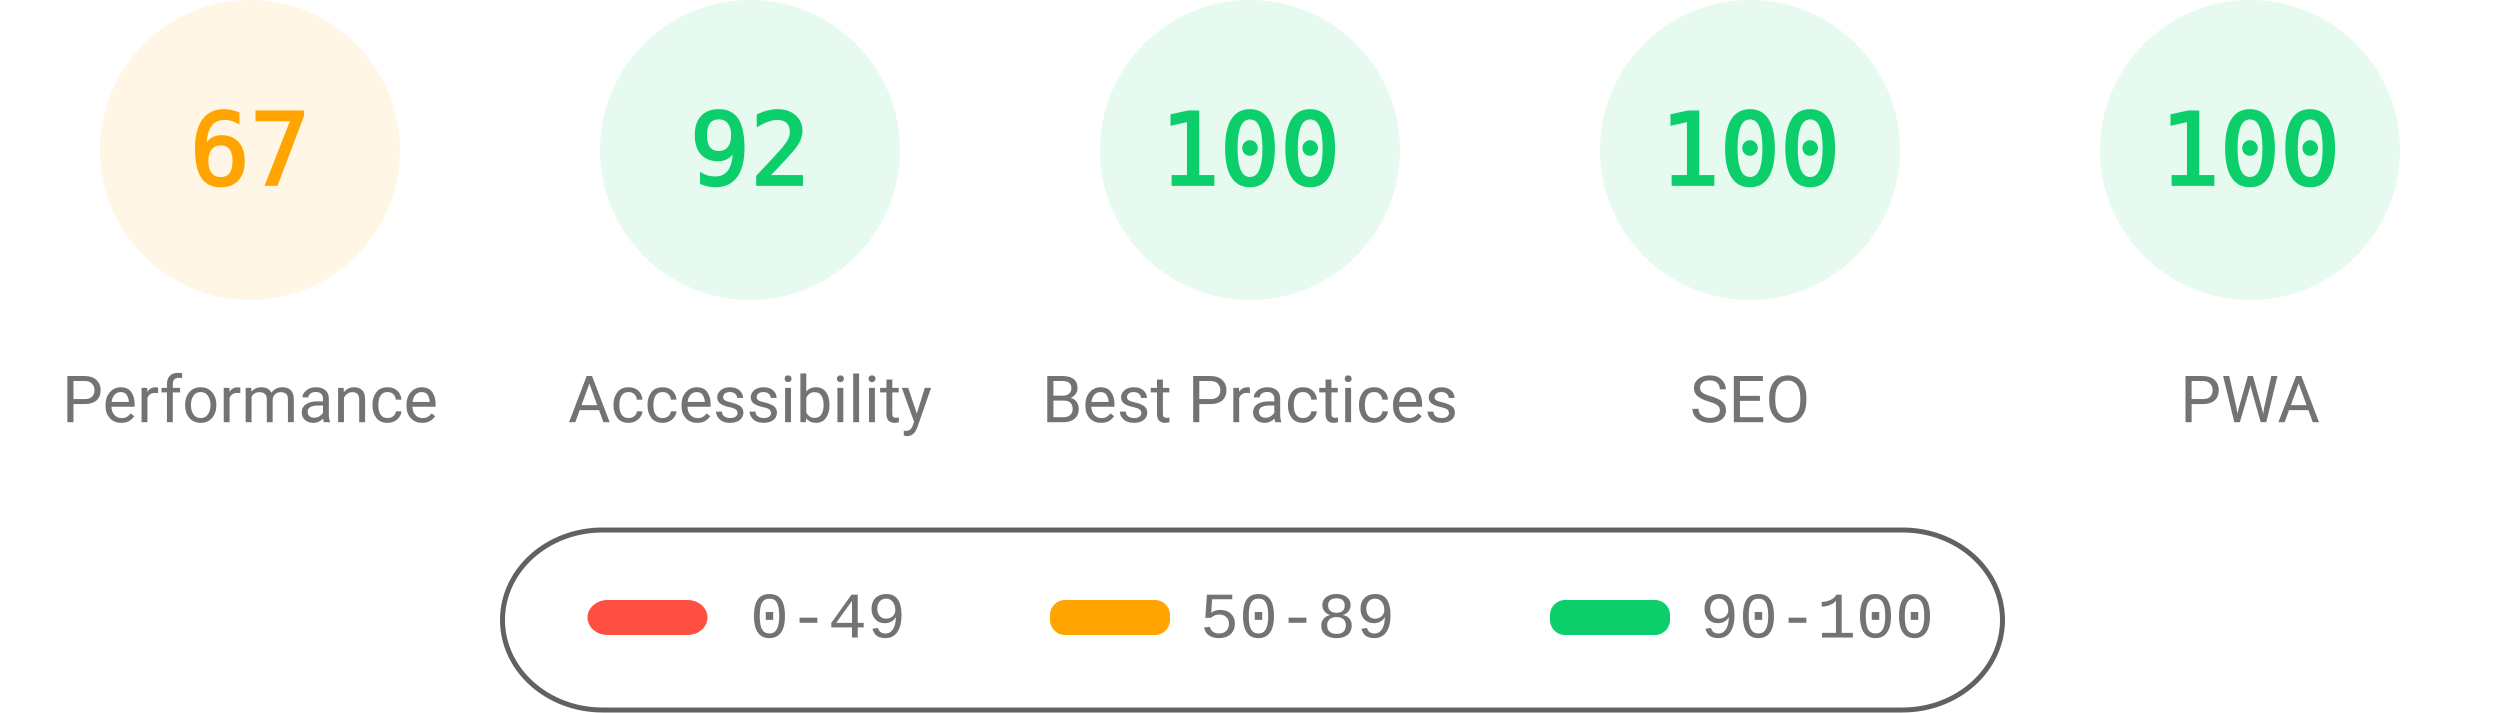
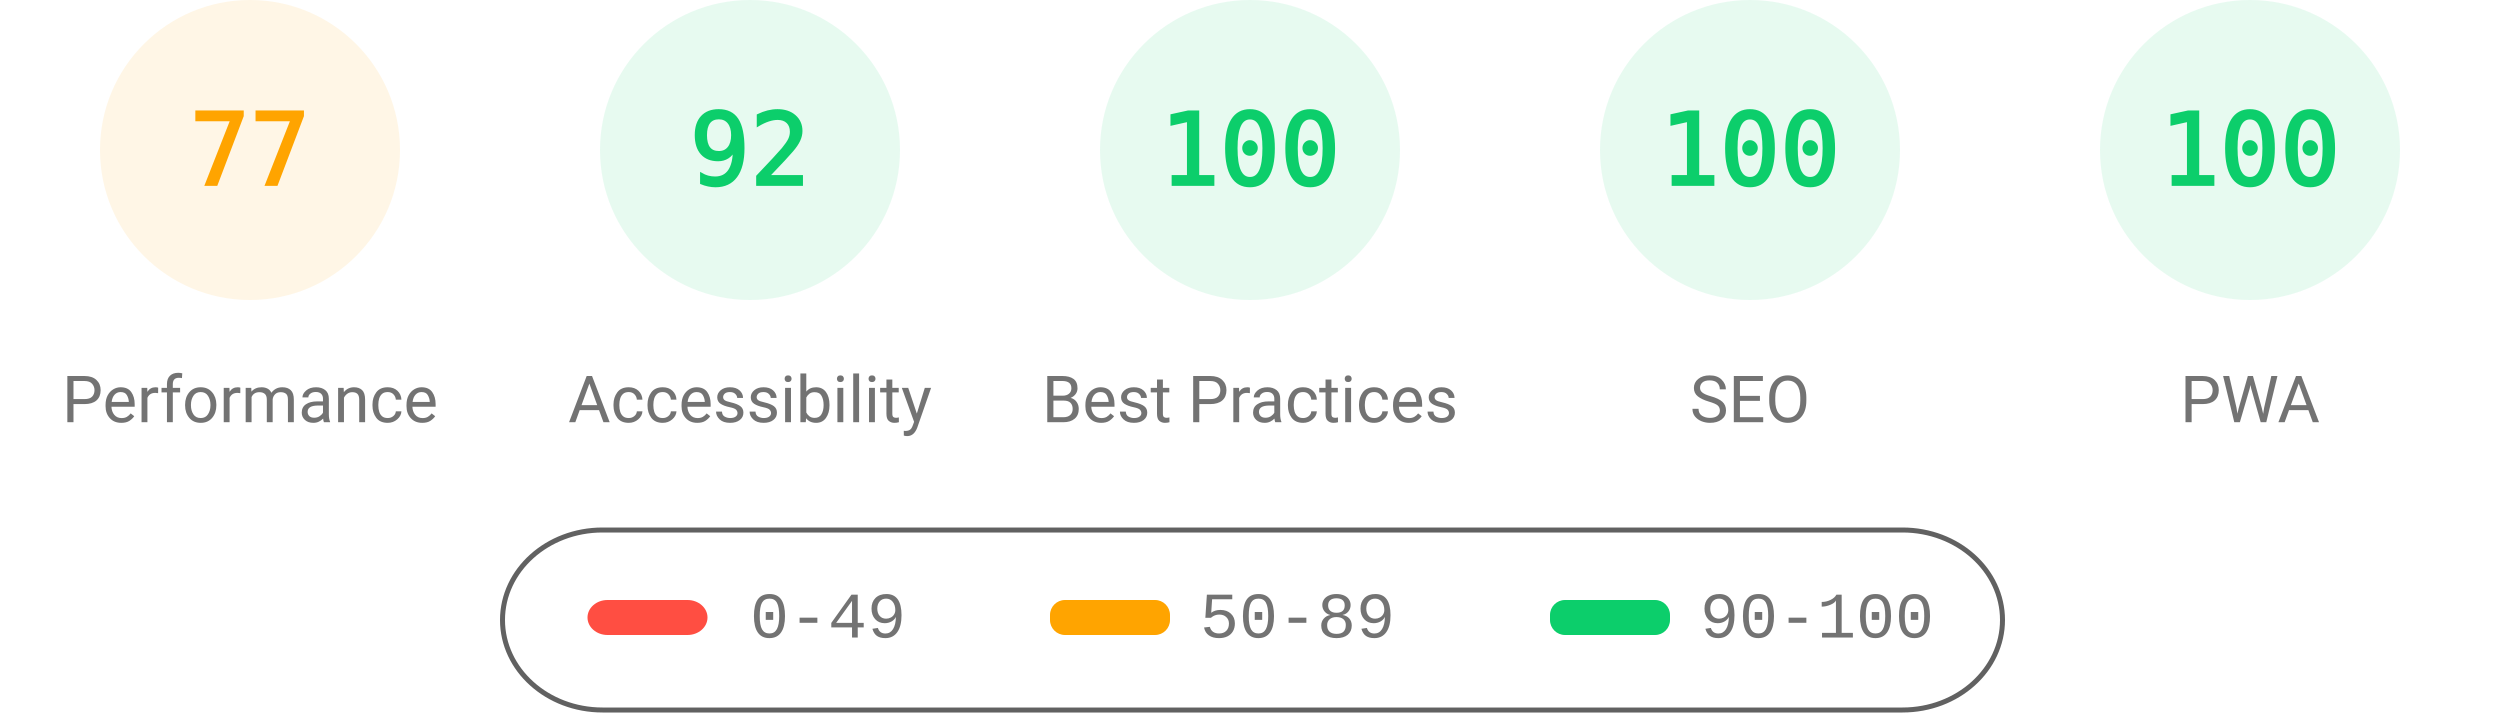
<svg xmlns="http://www.w3.org/2000/svg" fill="none" width="1000" height="285">
  <style>.gauge-base{opacity:.1}.gauge-arc{fill:none;animation-delay:250ms;stroke-linecap:round;transform:rotate(-90deg);transform-origin:100px 60px;animation:load-gauge 1s ease forwards}.guage-text{font-size:40px;font-family:monospace;text-align:center}.guage-red{color:#ff4e42;fill:#ff4e42;stroke:#ff4e42}.guage-orange{color:#ffa400;fill:#ffa400;stroke:#ffa400}.guage-green{color:#0cce6b;fill:#0cce6b;stroke:#0cce6b}.guage-undefined{color:#5c5c5c;fill:#5c5c5c;stroke:#5c5c5c}.guage-title{color:#737373;fill:#737373;stroke:none;font-size:26px;line-height:26px;font-family:Roboto,Halvetica,Arial,sans-serif}@keyframes load-gauge{from{stroke-dasharray:0 352.858}}</style>
  <svg class="guage-div guage-perf guage-orange" viewBox="0 0 200 200" width="200" height="200">
    <circle class="gauge-base" r="56" cx="100" cy="60" stroke-width="8" />
-     <circle class="gauge-arc guage-arc-1" r="56" cx="100" cy="60" stroke-width="8" style="stroke-dasharray:235.745,351.858" />
-     <text class="guage-text" x="100" y="60" alignment-baseline="central" dominant-baseline="central" text-anchor="middle">67</text>
+     <circle class="gauge-arc guage-arc-1" r="56" cx="100" cy="60" stroke-width="8" style="stroke-dasharray:270.931,351.858" />
+     <text class="guage-text" x="100" y="60" alignment-baseline="central" dominant-baseline="central" text-anchor="middle">77</text>
    <text class="guage-title" x="100" y="160" alignment-baseline="central" dominant-baseline="central" text-anchor="middle">Performance</text>
  </svg>
  <svg class="guage-div guage-acc guage-green" viewBox="0 0 200 200" width="200" height="200" x="200">
    <circle class="gauge-base" r="56" cx="100" cy="60" stroke-width="8" />
    <circle class="gauge-arc guage-arc-2" r="56" cx="100" cy="60" stroke-width="8" style="stroke-dasharray:323.709,351.858" />
    <text class="guage-text" x="100" y="60" alignment-baseline="central" dominant-baseline="central" text-anchor="middle">92</text>
    <text class="guage-title" x="100" y="160" alignment-baseline="central" dominant-baseline="central" text-anchor="middle">Accessibility</text>
  </svg>
  <svg class="guage-div guage-best guage-green" viewBox="0 0 200 200" width="200" height="200" x="400">
    <circle class="gauge-base" r="56" cx="100" cy="60" stroke-width="8" />
    <circle class="gauge-arc guage-arc-3" r="56" cx="100" cy="60" stroke-width="8" style="stroke-dasharray:351.858,351.858" />
    <text class="guage-text" x="100" y="60" alignment-baseline="central" dominant-baseline="central" text-anchor="middle">100</text>
    <text class="guage-title" x="100" y="160" alignment-baseline="central" dominant-baseline="central" text-anchor="middle">Best Practices</text>
  </svg>
  <svg class="guage-div guage-seo guage-green" viewBox="0 0 200 200" width="200" height="200" x="600">
    <circle class="gauge-base" r="56" cx="100" cy="60" stroke-width="8" />
    <circle class="gauge-arc guage-arc-4" r="56" cx="100" cy="60" stroke-width="8" style="stroke-dasharray:351.858,351.858" />
    <text class="guage-text" x="100" y="60" alignment-baseline="central" dominant-baseline="central" text-anchor="middle">100</text>
    <text class="guage-title" x="100" y="160" alignment-baseline="central" dominant-baseline="central" text-anchor="middle">SEO</text>
  </svg>
  <svg class="guage-div guage-pwa guage-green" viewBox="0 0 200 200" width="200" height="200" x="800">
    <circle class="gauge-base" r="56" cx="100" cy="60" stroke-width="8" />
    <circle class="gauge-arc guage-arc-4" r="56" cx="100" cy="60" stroke-width="8" style="stroke-dasharray:351.858,351.858" />
    <text class="guage-text" x="100" y="60" alignment-baseline="central" dominant-baseline="central" text-anchor="middle">100</text>
    <text class="guage-title" x="100" y="160" alignment-baseline="central" dominant-baseline="central" text-anchor="middle">PWA</text>
  </svg>
  <svg width="604" height="76" x="200" y="210">
    <path fill="none" id="canvas_background" d="M-1-1h604v80H-1z" />
    <rect fill-opacity="0" stroke="#616161" stroke-width="2" rx="40" id="svg_2" height="72" width="600" y="2" x="1" fill="#000" />
    <rect stroke="#000" rx="8" id="svg_3" height="14" width="48" y="30" x="35" stroke-opacity="null" stroke-width="0" fill="#ff4e42" />
    <rect stroke="#000" rx="6" id="svg_4" height="14" width="48" y="30" x="220" stroke-opacity="null" stroke-width="0" fill="#ffa400" />
    <rect stroke="#000" rx="6" id="svg_5" height="14" width="48" y="30" x="420" stroke-opacity="null" stroke-width="0" fill="#0cce6b" />
    <text xml:space="preserve" text-anchor="start" font-family="'Courier New', Courier, monospace" font-size="26" id="svg_6" y="45" x="100" stroke-opacity="null" stroke-width="0" stroke="#000" fill="#737373">0-49</text>
    <text xml:space="preserve" text-anchor="start" font-family="'Courier New', Courier, monospace" font-size="26" id="svg_7" y="45" x="280" stroke-opacity="null" stroke-width="0" stroke="#000" fill="#737373">50-89</text>
    <text xml:space="preserve" text-anchor="start" font-family="'Courier New', Courier, monospace" font-size="26" id="svg_8" y="45" x="480" stroke-opacity="null" stroke-width="0" stroke="#000" fill="#737373">90-100</text>
  </svg>
</svg>
